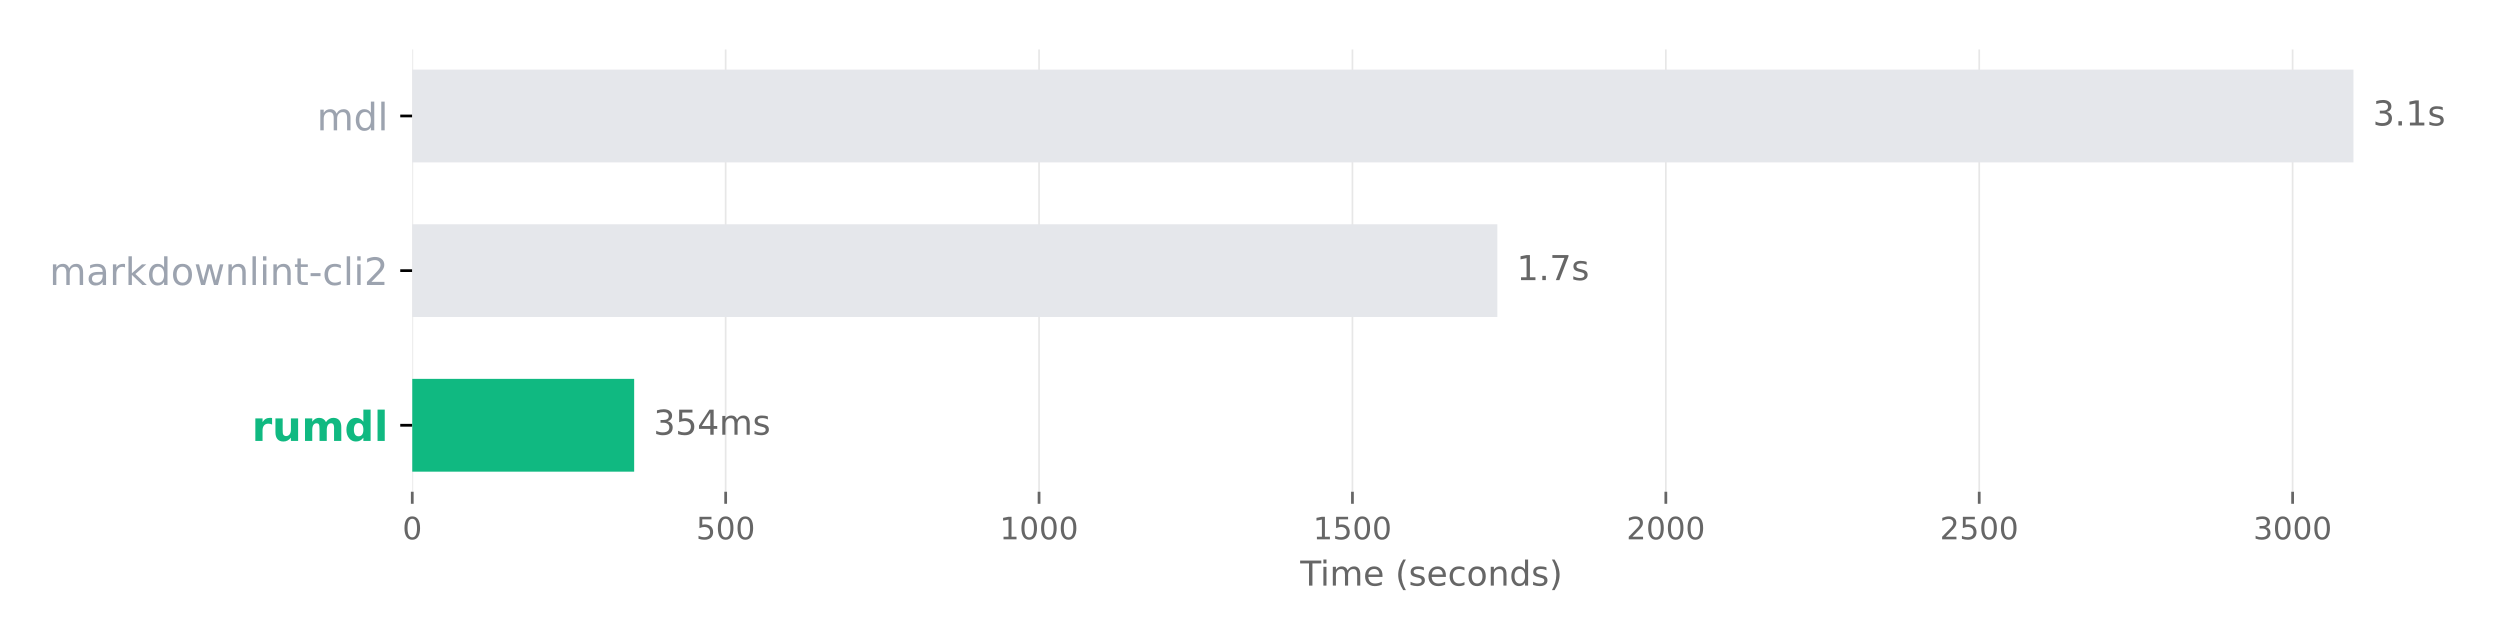
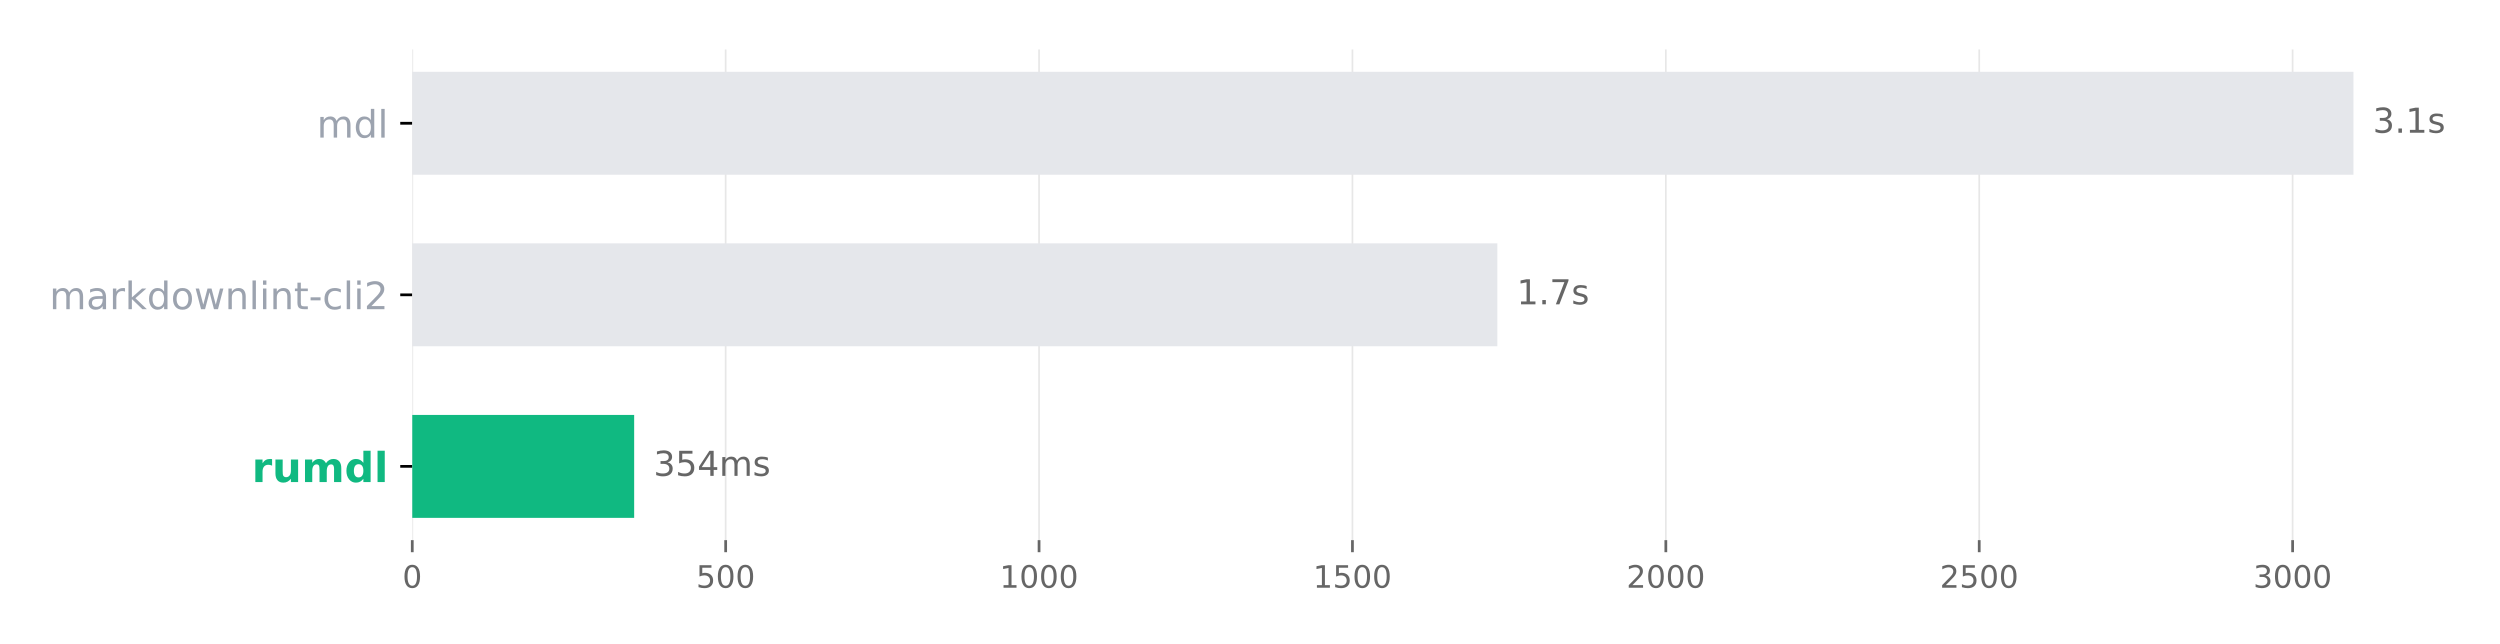
- <svg xmlns="http://www.w3.org/2000/svg" xmlns:xlink="http://www.w3.org/1999/xlink" width="727.381pt" height="186.868pt" viewBox="0 0 727.381 186.868" version="1.1">
+ <svg xmlns="http://www.w3.org/2000/svg" xmlns:xlink="http://www.w3.org/1999/xlink" width="727.381pt" height="187.27pt" viewBox="0 0 727.381 187.27" version="1.1">
  <defs>
    <style type="text/css">*{stroke-linejoin: round; stroke-linecap: butt}</style>
  </defs>
  <g id="figure_1">
    <g id="patch_1">
-       <path d="M 0 186.868 L 727.381 186.868 L 727.381 0 L 0 0 L 0 186.868 z " style="fill: none; opacity: 0" />
+       <path d="M 0 187.27 L 727.381 187.27 L 727.381 0 L 0 0 L 0 187.27 z " style="fill: none; opacity: 0" />
    </g>
    <g id="axes_1">
      <g id="patch_2">
-         <path d="M 119.951 143.08 L 712.981 143.08 L 712.981 14.4 L 119.951 14.4 L 119.951 143.08 z " style="fill: none; opacity: 0" />
+         <path d="M 119.951 157.16 L 712.981 157.16 L 712.981 14.4 L 119.951 14.4 L 119.951 157.16 z " style="fill: none; opacity: 0" />
      </g>
      <g id="matplotlib.axis_1">
        <g id="xtick_1">
          <g id="line2d_1">
-             <path d="M 119.951 143.08 L 119.951 14.4 " clip-path="url(#pbd2d7ef181)" style="fill: none; stroke: #888888; stroke-opacity: 0.2; stroke-width: 0.5; stroke-linecap: square" />
+             <path d="M 119.951 157.16 L 119.951 14.4 " clip-path="url(#p48dcf9b8ae)" style="fill: none; stroke: #888888; stroke-opacity: 0.2; stroke-width: 0.5; stroke-linecap: square" />
          </g>
          <g id="line2d_2">
            <defs>
-               <path id="mcc1045cb25" d="M 0 0 L 0 3.5 " style="stroke: #666666; stroke-width: 0.8" />
+               <path id="mf63458cb56" d="M 0 0 L 0 3.5 " style="stroke: #666666; stroke-width: 0.8" />
            </defs>
            <g>
-               <use xlink:href="#mcc1045cb25" x="119.951" y="143.08" style="fill: #666666; stroke: #666666; stroke-width: 0.8" />
+               <use xlink:href="#mf63458cb56" x="119.951" y="157.16" style="fill: #666666; stroke: #666666; stroke-width: 0.8" />
            </g>
          </g>
          <g id="text_1">
-             <g style="fill: #666666" transform="translate(117.0883 156.9186) scale(0.09 -0.09)">
+             <g style="fill: #666666" transform="translate(117.0883 170.9986) scale(0.09 -0.09)">
              <defs>
                <path id="DejaVuSans-30" d="M 2034 4250 Q 1547 4250 1301 3770 Q 1056 3291 1056 2328 Q 1056 1369 1301 889 Q 1547 409 2034 409 Q 2525 409 2770 889 Q 3016 1369 3016 2328 Q 3016 3291 2770 3770 Q 2525 4250 2034 4250 z M 2034 4750 Q 2819 4750 3233 4129 Q 3647 3509 3647 2328 Q 3647 1150 3233 529 Q 2819 -91 2034 -91 Q 1250 -91 836 529 Q 422 1150 422 2328 Q 422 3509 836 4129 Q 1250 4750 2034 4750 z " transform="scale(0.015625)" />
              </defs>
              <use xlink:href="#DejaVuSans-30" />
            </g>
          </g>
        </g>
        <g id="xtick_2">
          <g id="line2d_3">
-             <path d="M 211.133 143.08 L 211.133 14.4 " clip-path="url(#pbd2d7ef181)" style="fill: none; stroke: #888888; stroke-opacity: 0.2; stroke-width: 0.5; stroke-linecap: square" />
+             <path d="M 211.133 157.16 L 211.133 14.4 " clip-path="url(#p48dcf9b8ae)" style="fill: none; stroke: #888888; stroke-opacity: 0.2; stroke-width: 0.5; stroke-linecap: square" />
          </g>
          <g id="line2d_4">
            <g>
-               <use xlink:href="#mcc1045cb25" x="211.133" y="143.08" style="fill: #666666; stroke: #666666; stroke-width: 0.8" />
+               <use xlink:href="#mf63458cb56" x="211.133" y="157.16" style="fill: #666666; stroke: #666666; stroke-width: 0.8" />
            </g>
          </g>
          <g id="text_2">
-             <g style="fill: #666666" transform="translate(202.5436 156.9186) scale(0.09 -0.09)">
+             <g style="fill: #666666" transform="translate(202.5436 170.9986) scale(0.09 -0.09)">
              <defs>
                <path id="DejaVuSans-35" d="M 691 4666 L 3169 4666 L 3169 4134 L 1269 4134 L 1269 2991 Q 1406 3038 1543 3061 Q 1681 3084 1819 3084 Q 2600 3084 3056 2656 Q 3513 2228 3513 1497 Q 3513 744 3044 326 Q 2575 -91 1722 -91 Q 1428 -91 1123 -41 Q 819 9 494 109 L 494 744 Q 775 591 1075 516 Q 1375 441 1709 441 Q 2250 441 2565 725 Q 2881 1009 2881 1497 Q 2881 1984 2565 2268 Q 2250 2553 1709 2553 Q 1456 2553 1204 2497 Q 953 2441 691 2322 L 691 4666 z " transform="scale(0.015625)" />
              </defs>
              <use xlink:href="#DejaVuSans-35" />
              <use xlink:href="#DejaVuSans-30" transform="translate(63.62305 0)" />
              <use xlink:href="#DejaVuSans-30" transform="translate(127.2461 0)" />
            </g>
          </g>
        </g>
        <g id="xtick_3">
          <g id="line2d_5">
-             <path d="M 302.315 143.08 L 302.315 14.4 " clip-path="url(#pbd2d7ef181)" style="fill: none; stroke: #888888; stroke-opacity: 0.2; stroke-width: 0.5; stroke-linecap: square" />
+             <path d="M 302.315 157.16 L 302.315 14.4 " clip-path="url(#p48dcf9b8ae)" style="fill: none; stroke: #888888; stroke-opacity: 0.2; stroke-width: 0.5; stroke-linecap: square" />
          </g>
          <g id="line2d_6">
            <g>
-               <use xlink:href="#mcc1045cb25" x="302.315" y="143.08" style="fill: #666666; stroke: #666666; stroke-width: 0.8" />
+               <use xlink:href="#mf63458cb56" x="302.315" y="157.16" style="fill: #666666; stroke: #666666; stroke-width: 0.8" />
            </g>
          </g>
          <g id="text_3">
-             <g style="fill: #666666" transform="translate(290.8621 156.9186) scale(0.09 -0.09)">
+             <g style="fill: #666666" transform="translate(290.8621 170.9986) scale(0.09 -0.09)">
              <defs>
                <path id="DejaVuSans-31" d="M 794 531 L 1825 531 L 1825 4091 L 703 3866 L 703 4441 L 1819 4666 L 2450 4666 L 2450 531 L 3481 531 L 3481 0 L 794 0 L 794 531 z " transform="scale(0.015625)" />
              </defs>
              <use xlink:href="#DejaVuSans-31" />
              <use xlink:href="#DejaVuSans-30" transform="translate(63.62305 0)" />
              <use xlink:href="#DejaVuSans-30" transform="translate(127.2461 0)" />
              <use xlink:href="#DejaVuSans-30" transform="translate(190.8691 0)" />
            </g>
          </g>
        </g>
        <g id="xtick_4">
          <g id="line2d_7">
-             <path d="M 393.496 143.08 L 393.496 14.4 " clip-path="url(#pbd2d7ef181)" style="fill: none; stroke: #888888; stroke-opacity: 0.2; stroke-width: 0.5; stroke-linecap: square" />
+             <path d="M 393.496 157.16 L 393.496 14.4 " clip-path="url(#p48dcf9b8ae)" style="fill: none; stroke: #888888; stroke-opacity: 0.2; stroke-width: 0.5; stroke-linecap: square" />
          </g>
          <g id="line2d_8">
            <g>
-               <use xlink:href="#mcc1045cb25" x="393.496" y="143.08" style="fill: #666666; stroke: #666666; stroke-width: 0.8" />
+               <use xlink:href="#mf63458cb56" x="393.496" y="157.16" style="fill: #666666; stroke: #666666; stroke-width: 0.8" />
            </g>
          </g>
          <g id="text_4">
-             <g style="fill: #666666" transform="translate(382.0437 156.9186) scale(0.09 -0.09)">
+             <g style="fill: #666666" transform="translate(382.0437 170.9986) scale(0.09 -0.09)">
              <use xlink:href="#DejaVuSans-31" />
              <use xlink:href="#DejaVuSans-35" transform="translate(63.62305 0)" />
              <use xlink:href="#DejaVuSans-30" transform="translate(127.2461 0)" />
              <use xlink:href="#DejaVuSans-30" transform="translate(190.8691 0)" />
            </g>
          </g>
        </g>
        <g id="xtick_5">
          <g id="line2d_9">
-             <path d="M 484.678 143.08 L 484.678 14.4 " clip-path="url(#pbd2d7ef181)" style="fill: none; stroke: #888888; stroke-opacity: 0.2; stroke-width: 0.5; stroke-linecap: square" />
+             <path d="M 484.678 157.16 L 484.678 14.4 " clip-path="url(#p48dcf9b8ae)" style="fill: none; stroke: #888888; stroke-opacity: 0.2; stroke-width: 0.5; stroke-linecap: square" />
          </g>
          <g id="line2d_10">
            <g>
-               <use xlink:href="#mcc1045cb25" x="484.678" y="143.08" style="fill: #666666; stroke: #666666; stroke-width: 0.8" />
+               <use xlink:href="#mf63458cb56" x="484.678" y="157.16" style="fill: #666666; stroke: #666666; stroke-width: 0.8" />
            </g>
          </g>
          <g id="text_5">
-             <g style="fill: #666666" transform="translate(473.2253 156.9186) scale(0.09 -0.09)">
+             <g style="fill: #666666" transform="translate(473.2253 170.9986) scale(0.09 -0.09)">
              <defs>
                <path id="DejaVuSans-32" d="M 1228 531 L 3431 531 L 3431 0 L 469 0 L 469 531 Q 828 903 1448 1529 Q 2069 2156 2228 2338 Q 2531 2678 2651 2914 Q 2772 3150 2772 3378 Q 2772 3750 2511 3984 Q 2250 4219 1831 4219 Q 1534 4219 1204 4116 Q 875 4013 500 3803 L 500 4441 Q 881 4594 1212 4672 Q 1544 4750 1819 4750 Q 2544 4750 2975 4387 Q 3406 4025 3406 3419 Q 3406 3131 3298 2873 Q 3191 2616 2906 2266 Q 2828 2175 2409 1742 Q 1991 1309 1228 531 z " transform="scale(0.015625)" />
              </defs>
              <use xlink:href="#DejaVuSans-32" />
              <use xlink:href="#DejaVuSans-30" transform="translate(63.62305 0)" />
              <use xlink:href="#DejaVuSans-30" transform="translate(127.2461 0)" />
              <use xlink:href="#DejaVuSans-30" transform="translate(190.8691 0)" />
            </g>
          </g>
        </g>
        <g id="xtick_6">
          <g id="line2d_11">
-             <path d="M 575.859 143.08 L 575.859 14.4 " clip-path="url(#pbd2d7ef181)" style="fill: none; stroke: #888888; stroke-opacity: 0.2; stroke-width: 0.5; stroke-linecap: square" />
+             <path d="M 575.859 157.16 L 575.859 14.4 " clip-path="url(#p48dcf9b8ae)" style="fill: none; stroke: #888888; stroke-opacity: 0.2; stroke-width: 0.5; stroke-linecap: square" />
          </g>
          <g id="line2d_12">
            <g>
-               <use xlink:href="#mcc1045cb25" x="575.859" y="143.08" style="fill: #666666; stroke: #666666; stroke-width: 0.8" />
+               <use xlink:href="#mf63458cb56" x="575.859" y="157.16" style="fill: #666666; stroke: #666666; stroke-width: 0.8" />
            </g>
          </g>
          <g id="text_6">
-             <g style="fill: #666666" transform="translate(564.4069 156.9186) scale(0.09 -0.09)">
+             <g style="fill: #666666" transform="translate(564.4069 170.9986) scale(0.09 -0.09)">
              <use xlink:href="#DejaVuSans-32" />
              <use xlink:href="#DejaVuSans-35" transform="translate(63.62305 0)" />
              <use xlink:href="#DejaVuSans-30" transform="translate(127.2461 0)" />
              <use xlink:href="#DejaVuSans-30" transform="translate(190.8691 0)" />
            </g>
          </g>
        </g>
        <g id="xtick_7">
          <g id="line2d_13">
-             <path d="M 667.041 143.08 L 667.041 14.4 " clip-path="url(#pbd2d7ef181)" style="fill: none; stroke: #888888; stroke-opacity: 0.2; stroke-width: 0.5; stroke-linecap: square" />
+             <path d="M 667.041 157.16 L 667.041 14.4 " clip-path="url(#p48dcf9b8ae)" style="fill: none; stroke: #888888; stroke-opacity: 0.2; stroke-width: 0.5; stroke-linecap: square" />
          </g>
          <g id="line2d_14">
            <g>
-               <use xlink:href="#mcc1045cb25" x="667.041" y="143.08" style="fill: #666666; stroke: #666666; stroke-width: 0.8" />
+               <use xlink:href="#mf63458cb56" x="667.041" y="157.16" style="fill: #666666; stroke: #666666; stroke-width: 0.8" />
            </g>
          </g>
          <g id="text_7">
-             <g style="fill: #666666" transform="translate(655.5885 156.9186) scale(0.09 -0.09)">
+             <g style="fill: #666666" transform="translate(655.5885 170.9986) scale(0.09 -0.09)">
              <defs>
                <path id="DejaVuSans-33" d="M 2597 2516 Q 3050 2419 3304 2112 Q 3559 1806 3559 1356 Q 3559 666 3084 287 Q 2609 -91 1734 -91 Q 1441 -91 1130 -33 Q 819 25 488 141 L 488 750 Q 750 597 1062 519 Q 1375 441 1716 441 Q 2309 441 2620 675 Q 2931 909 2931 1356 Q 2931 1769 2642 2001 Q 2353 2234 1838 2234 L 1294 2234 L 1294 2753 L 1863 2753 Q 2328 2753 2575 2939 Q 2822 3125 2822 3475 Q 2822 3834 2567 4026 Q 2313 4219 1838 4219 Q 1578 4219 1281 4162 Q 984 4106 628 3988 L 628 4550 Q 988 4650 1302 4700 Q 1616 4750 1894 4750 Q 2613 4750 3031 4423 Q 3450 4097 3450 3541 Q 3450 3153 3228 2886 Q 3006 2619 2597 2516 z " transform="scale(0.015625)" />
              </defs>
              <use xlink:href="#DejaVuSans-33" />
              <use xlink:href="#DejaVuSans-30" transform="translate(63.62305 0)" />
              <use xlink:href="#DejaVuSans-30" transform="translate(127.2461 0)" />
              <use xlink:href="#DejaVuSans-30" transform="translate(190.8691 0)" />
            </g>
-           </g>
-         </g>
-         <g id="text_8">
-           <g style="fill: #666666" transform="translate(378.3047 170.3887) scale(0.1 -0.1)">
-             <defs>
-               <path id="DejaVuSans-54" d="M -19 4666 L 3928 4666 L 3928 4134 L 2272 4134 L 2272 0 L 1638 0 L 1638 4134 L -19 4134 L -19 4666 z " transform="scale(0.015625)" />
-               <path id="DejaVuSans-69" d="M 603 3500 L 1178 3500 L 1178 0 L 603 0 L 603 3500 z M 603 4863 L 1178 4863 L 1178 4134 L 603 4134 L 603 4863 z " transform="scale(0.015625)" />
-               <path id="DejaVuSans-6d" d="M 3328 2828 Q 3544 3216 3844 3400 Q 4144 3584 4550 3584 Q 5097 3584 5394 3201 Q 5691 2819 5691 2113 L 5691 0 L 5113 0 L 5113 2094 Q 5113 2597 4934 2840 Q 4756 3084 4391 3084 Q 3944 3084 3684 2787 Q 3425 2491 3425 1978 L 3425 0 L 2847 0 L 2847 2094 Q 2847 2600 2669 2842 Q 2491 3084 2119 3084 Q 1678 3084 1418 2786 Q 1159 2488 1159 1978 L 1159 0 L 581 0 L 581 3500 L 1159 3500 L 1159 2956 Q 1356 3278 1631 3431 Q 1906 3584 2284 3584 Q 2666 3584 2933 3390 Q 3200 3197 3328 2828 z " transform="scale(0.015625)" />
-               <path id="DejaVuSans-65" d="M 3597 1894 L 3597 1613 L 953 1613 Q 991 1019 1311 708 Q 1631 397 2203 397 Q 2534 397 2845 478 Q 3156 559 3463 722 L 3463 178 Q 3153 47 2828 -22 Q 2503 -91 2169 -91 Q 1331 -91 842 396 Q 353 884 353 1716 Q 353 2575 817 3079 Q 1281 3584 2069 3584 Q 2775 3584 3186 3129 Q 3597 2675 3597 1894 z M 3022 2063 Q 3016 2534 2758 2815 Q 2500 3097 2075 3097 Q 1594 3097 1305 2825 Q 1016 2553 972 2059 L 3022 2063 z " transform="scale(0.015625)" />
-               <path id="DejaVuSans-20" transform="scale(0.015625)" />
-               <path id="DejaVuSans-28" d="M 1984 4856 Q 1566 4138 1362 3434 Q 1159 2731 1159 2009 Q 1159 1288 1364 580 Q 1569 -128 1984 -844 L 1484 -844 Q 1016 -109 783 600 Q 550 1309 550 2009 Q 550 2706 781 3412 Q 1013 4119 1484 4856 L 1984 4856 z " transform="scale(0.015625)" />
-               <path id="DejaVuSans-73" d="M 2834 3397 L 2834 2853 Q 2591 2978 2328 3040 Q 2066 3103 1784 3103 Q 1356 3103 1142 2972 Q 928 2841 928 2578 Q 928 2378 1081 2264 Q 1234 2150 1697 2047 L 1894 2003 Q 2506 1872 2764 1633 Q 3022 1394 3022 966 Q 3022 478 2636 193 Q 2250 -91 1575 -91 Q 1294 -91 989 -36 Q 684 19 347 128 L 347 722 Q 666 556 975 473 Q 1284 391 1588 391 Q 1994 391 2212 530 Q 2431 669 2431 922 Q 2431 1156 2273 1281 Q 2116 1406 1581 1522 L 1381 1569 Q 847 1681 609 1914 Q 372 2147 372 2553 Q 372 3047 722 3315 Q 1072 3584 1716 3584 Q 2034 3584 2315 3537 Q 2597 3491 2834 3397 z " transform="scale(0.015625)" />
-               <path id="DejaVuSans-63" d="M 3122 3366 L 3122 2828 Q 2878 2963 2633 3030 Q 2388 3097 2138 3097 Q 1578 3097 1268 2742 Q 959 2388 959 1747 Q 959 1106 1268 751 Q 1578 397 2138 397 Q 2388 397 2633 464 Q 2878 531 3122 666 L 3122 134 Q 2881 22 2623 -34 Q 2366 -91 2075 -91 Q 1284 -91 818 406 Q 353 903 353 1747 Q 353 2603 823 3093 Q 1294 3584 2113 3584 Q 2378 3584 2631 3529 Q 2884 3475 3122 3366 z " transform="scale(0.015625)" />
-               <path id="DejaVuSans-6f" d="M 1959 3097 Q 1497 3097 1228 2736 Q 959 2375 959 1747 Q 959 1119 1226 758 Q 1494 397 1959 397 Q 2419 397 2687 759 Q 2956 1122 2956 1747 Q 2956 2369 2687 2733 Q 2419 3097 1959 3097 z M 1959 3584 Q 2709 3584 3137 3096 Q 3566 2609 3566 1747 Q 3566 888 3137 398 Q 2709 -91 1959 -91 Q 1206 -91 779 398 Q 353 888 353 1747 Q 353 2609 779 3096 Q 1206 3584 1959 3584 z " transform="scale(0.015625)" />
-               <path id="DejaVuSans-6e" d="M 3513 2113 L 3513 0 L 2938 0 L 2938 2094 Q 2938 2591 2744 2837 Q 2550 3084 2163 3084 Q 1697 3084 1428 2787 Q 1159 2491 1159 1978 L 1159 0 L 581 0 L 581 3500 L 1159 3500 L 1159 2956 Q 1366 3272 1645 3428 Q 1925 3584 2291 3584 Q 2894 3584 3203 3211 Q 3513 2838 3513 2113 z " transform="scale(0.015625)" />
-               <path id="DejaVuSans-64" d="M 2906 2969 L 2906 4863 L 3481 4863 L 3481 0 L 2906 0 L 2906 525 Q 2725 213 2448 61 Q 2172 -91 1784 -91 Q 1150 -91 751 415 Q 353 922 353 1747 Q 353 2572 751 3078 Q 1150 3584 1784 3584 Q 2172 3584 2448 3432 Q 2725 3281 2906 2969 z M 947 1747 Q 947 1113 1208 752 Q 1469 391 1925 391 Q 2381 391 2643 752 Q 2906 1113 2906 1747 Q 2906 2381 2643 2742 Q 2381 3103 1925 3103 Q 1469 3103 1208 2742 Q 947 2381 947 1747 z " transform="scale(0.015625)" />
-               <path id="DejaVuSans-29" d="M 513 4856 L 1013 4856 Q 1481 4119 1714 3412 Q 1947 2706 1947 2009 Q 1947 1309 1714 600 Q 1481 -109 1013 -844 L 513 -844 Q 928 -128 1133 580 Q 1338 1288 1338 2009 Q 1338 2731 1133 3434 Q 928 4138 513 4856 z " transform="scale(0.015625)" />
-             </defs>
-             <use xlink:href="#DejaVuSans-54" />
-             <use xlink:href="#DejaVuSans-69" transform="translate(57.95898 0)" />
-             <use xlink:href="#DejaVuSans-6d" transform="translate(85.74219 0)" />
-             <use xlink:href="#DejaVuSans-65" transform="translate(183.1543 0)" />
-             <use xlink:href="#DejaVuSans-20" transform="translate(244.6777 0)" />
-             <use xlink:href="#DejaVuSans-28" transform="translate(276.4648 0)" />
-             <use xlink:href="#DejaVuSans-73" transform="translate(315.4785 0)" />
-             <use xlink:href="#DejaVuSans-65" transform="translate(367.5781 0)" />
-             <use xlink:href="#DejaVuSans-63" transform="translate(429.1016 0)" />
-             <use xlink:href="#DejaVuSans-6f" transform="translate(484.082 0)" />
-             <use xlink:href="#DejaVuSans-6e" transform="translate(545.2637 0)" />
-             <use xlink:href="#DejaVuSans-64" transform="translate(608.6426 0)" />
-             <use xlink:href="#DejaVuSans-73" transform="translate(672.1191 0)" />
-             <use xlink:href="#DejaVuSans-29" transform="translate(724.2188 0)" />
          </g>
        </g>
      </g>
      <g id="matplotlib.axis_2">
        <g id="ytick_1">
          <g id="line2d_15">
            <defs>
-               <path id="ma64f2a27cc" d="M 0 0 L -3.5 0 " style="stroke: #000000; stroke-width: 0.8" />
+               <path id="mb2a47774b6" d="M 0 0 L -3.5 0 " style="stroke: #000000; stroke-width: 0.8" />
            </defs>
            <g>
-               <use xlink:href="#ma64f2a27cc" x="119.951" y="123.733" style="stroke: #000000; stroke-width: 0.8" />
-             </g>
-           </g>
-           <g id="text_9">
-             <g style="fill: #10b981" transform="translate(73.28391 128.2921) scale(0.12 -0.12)">
+               <use xlink:href="#mb2a47774b6" x="119.951" y="135.696" style="stroke: #000000; stroke-width: 0.8" />
+             </g>
+           </g>
+           <g id="text_8">
+             <g style="fill: #10b981" transform="translate(73.28391 140.2551) scale(0.12 -0.12)">
              <defs>
                <path id="DejaVuSans-Bold-72" d="M 3138 2547 Q 2991 2616 2845 2648 Q 2700 2681 2553 2681 Q 2122 2681 1889 2404 Q 1656 2128 1656 1613 L 1656 0 L 538 0 L 538 3500 L 1656 3500 L 1656 2925 Q 1872 3269 2151 3426 Q 2431 3584 2822 3584 Q 2878 3584 2943 3579 Q 3009 3575 3134 3559 L 3138 2547 z " transform="scale(0.015625)" />
                <path id="DejaVuSans-Bold-75" d="M 500 1363 L 500 3500 L 1625 3500 L 1625 3150 Q 1625 2866 1622 2436 Q 1619 2006 1619 1863 Q 1619 1441 1641 1255 Q 1663 1069 1716 984 Q 1784 875 1895 815 Q 2006 756 2150 756 Q 2500 756 2700 1025 Q 2900 1294 2900 1772 L 2900 3500 L 4019 3500 L 4019 0 L 2900 0 L 2900 506 Q 2647 200 2364 54 Q 2081 -91 1741 -91 Q 1134 -91 817 281 Q 500 653 500 1363 z " transform="scale(0.015625)" />
                <path id="DejaVuSans-Bold-6d" d="M 3781 2919 Q 3994 3244 4286 3414 Q 4578 3584 4928 3584 Q 5531 3584 5847 3212 Q 6163 2841 6163 2131 L 6163 0 L 5038 0 L 5038 1825 Q 5041 1866 5042 1909 Q 5044 1953 5044 2034 Q 5044 2406 4934 2573 Q 4825 2741 4581 2741 Q 4263 2741 4089 2478 Q 3916 2216 3909 1719 L 3909 0 L 2784 0 L 2784 1825 Q 2784 2406 2684 2573 Q 2584 2741 2328 2741 Q 2006 2741 1831 2477 Q 1656 2213 1656 1722 L 1656 0 L 531 0 L 531 3500 L 1656 3500 L 1656 2988 Q 1863 3284 2130 3434 Q 2397 3584 2719 3584 Q 3081 3584 3359 3409 Q 3638 3234 3781 2919 z " transform="scale(0.015625)" />
                <path id="DejaVuSans-Bold-64" d="M 2919 2988 L 2919 4863 L 4044 4863 L 4044 0 L 2919 0 L 2919 506 Q 2688 197 2409 53 Q 2131 -91 1766 -91 Q 1119 -91 703 423 Q 288 938 288 1747 Q 288 2556 703 3070 Q 1119 3584 1766 3584 Q 2128 3584 2408 3439 Q 2688 3294 2919 2988 z M 2181 722 Q 2541 722 2730 984 Q 2919 1247 2919 1747 Q 2919 2247 2730 2509 Q 2541 2772 2181 2772 Q 1825 2772 1636 2509 Q 1447 2247 1447 1747 Q 1447 1247 1636 984 Q 1825 722 2181 722 z " transform="scale(0.015625)" />
                <path id="DejaVuSans-Bold-6c" d="M 538 4863 L 1656 4863 L 1656 0 L 538 0 L 538 4863 z " transform="scale(0.015625)" />
              </defs>
              <use xlink:href="#DejaVuSans-Bold-72" />
              <use xlink:href="#DejaVuSans-Bold-75" transform="translate(49.31641 0)" />
              <use xlink:href="#DejaVuSans-Bold-6d" transform="translate(120.5078 0)" />
              <use xlink:href="#DejaVuSans-Bold-64" transform="translate(224.707 0)" />
              <use xlink:href="#DejaVuSans-Bold-6c" transform="translate(296.2891 0)" />
            </g>
          </g>
        </g>
        <g id="ytick_2">
          <g id="line2d_16">
            <g>
-               <use xlink:href="#ma64f2a27cc" x="119.951" y="78.74" style="stroke: #000000; stroke-width: 0.8" />
-             </g>
-           </g>
-           <g id="text_10">
-             <g style="fill: #9ca3af" transform="translate(14.4 82.91914) scale(0.11 -0.11)">
-               <defs>
+               <use xlink:href="#mb2a47774b6" x="119.951" y="85.78" style="stroke: #000000; stroke-width: 0.8" />
+             </g>
+           </g>
+           <g id="text_9">
+             <g style="fill: #9ca3af" transform="translate(14.4 89.95914) scale(0.11 -0.11)">
+               <defs>
+                 <path id="DejaVuSans-6d" d="M 3328 2828 Q 3544 3216 3844 3400 Q 4144 3584 4550 3584 Q 5097 3584 5394 3201 Q 5691 2819 5691 2113 L 5691 0 L 5113 0 L 5113 2094 Q 5113 2597 4934 2840 Q 4756 3084 4391 3084 Q 3944 3084 3684 2787 Q 3425 2491 3425 1978 L 3425 0 L 2847 0 L 2847 2094 Q 2847 2600 2669 2842 Q 2491 3084 2119 3084 Q 1678 3084 1418 2786 Q 1159 2488 1159 1978 L 1159 0 L 581 0 L 581 3500 L 1159 3500 L 1159 2956 Q 1356 3278 1631 3431 Q 1906 3584 2284 3584 Q 2666 3584 2933 3390 Q 3200 3197 3328 2828 z " transform="scale(0.015625)" />
                <path id="DejaVuSans-61" d="M 2194 1759 Q 1497 1759 1228 1600 Q 959 1441 959 1056 Q 959 750 1161 570 Q 1363 391 1709 391 Q 2188 391 2477 730 Q 2766 1069 2766 1631 L 2766 1759 L 2194 1759 z M 3341 1997 L 3341 0 L 2766 0 L 2766 531 Q 2569 213 2275 61 Q 1981 -91 1556 -91 Q 1019 -91 701 211 Q 384 513 384 1019 Q 384 1609 779 1909 Q 1175 2209 1959 2209 L 2766 2209 L 2766 2266 Q 2766 2663 2505 2880 Q 2244 3097 1772 3097 Q 1472 3097 1187 3025 Q 903 2953 641 2809 L 641 3341 Q 956 3463 1253 3523 Q 1550 3584 1831 3584 Q 2591 3584 2966 3190 Q 3341 2797 3341 1997 z " transform="scale(0.015625)" />
                <path id="DejaVuSans-72" d="M 2631 2963 Q 2534 3019 2420 3045 Q 2306 3072 2169 3072 Q 1681 3072 1420 2755 Q 1159 2438 1159 1844 L 1159 0 L 581 0 L 581 3500 L 1159 3500 L 1159 2956 Q 1341 3275 1631 3429 Q 1922 3584 2338 3584 Q 2397 3584 2469 3576 Q 2541 3569 2628 3553 L 2631 2963 z " transform="scale(0.015625)" />
                <path id="DejaVuSans-6b" d="M 581 4863 L 1159 4863 L 1159 1991 L 2875 3500 L 3609 3500 L 1753 1863 L 3688 0 L 2938 0 L 1159 1709 L 1159 0 L 581 0 L 581 4863 z " transform="scale(0.015625)" />
+                 <path id="DejaVuSans-64" d="M 2906 2969 L 2906 4863 L 3481 4863 L 3481 0 L 2906 0 L 2906 525 Q 2725 213 2448 61 Q 2172 -91 1784 -91 Q 1150 -91 751 415 Q 353 922 353 1747 Q 353 2572 751 3078 Q 1150 3584 1784 3584 Q 2172 3584 2448 3432 Q 2725 3281 2906 2969 z M 947 1747 Q 947 1113 1208 752 Q 1469 391 1925 391 Q 2381 391 2643 752 Q 2906 1113 2906 1747 Q 2906 2381 2643 2742 Q 2381 3103 1925 3103 Q 1469 3103 1208 2742 Q 947 2381 947 1747 z " transform="scale(0.015625)" />
+                 <path id="DejaVuSans-6f" d="M 1959 3097 Q 1497 3097 1228 2736 Q 959 2375 959 1747 Q 959 1119 1226 758 Q 1494 397 1959 397 Q 2419 397 2687 759 Q 2956 1122 2956 1747 Q 2956 2369 2687 2733 Q 2419 3097 1959 3097 z M 1959 3584 Q 2709 3584 3137 3096 Q 3566 2609 3566 1747 Q 3566 888 3137 398 Q 2709 -91 1959 -91 Q 1206 -91 779 398 Q 353 888 353 1747 Q 353 2609 779 3096 Q 1206 3584 1959 3584 z " transform="scale(0.015625)" />
                <path id="DejaVuSans-77" d="M 269 3500 L 844 3500 L 1563 769 L 2278 3500 L 2956 3500 L 3675 769 L 4391 3500 L 4966 3500 L 4050 0 L 3372 0 L 2619 2869 L 1863 0 L 1184 0 L 269 3500 z " transform="scale(0.015625)" />
+                 <path id="DejaVuSans-6e" d="M 3513 2113 L 3513 0 L 2938 0 L 2938 2094 Q 2938 2591 2744 2837 Q 2550 3084 2163 3084 Q 1697 3084 1428 2787 Q 1159 2491 1159 1978 L 1159 0 L 581 0 L 581 3500 L 1159 3500 L 1159 2956 Q 1366 3272 1645 3428 Q 1925 3584 2291 3584 Q 2894 3584 3203 3211 Q 3513 2838 3513 2113 z " transform="scale(0.015625)" />
                <path id="DejaVuSans-6c" d="M 603 4863 L 1178 4863 L 1178 0 L 603 0 L 603 4863 z " transform="scale(0.015625)" />
+                 <path id="DejaVuSans-69" d="M 603 3500 L 1178 3500 L 1178 0 L 603 0 L 603 3500 z M 603 4863 L 1178 4863 L 1178 4134 L 603 4134 L 603 4863 z " transform="scale(0.015625)" />
                <path id="DejaVuSans-74" d="M 1172 4494 L 1172 3500 L 2356 3500 L 2356 3053 L 1172 3053 L 1172 1153 Q 1172 725 1289 603 Q 1406 481 1766 481 L 2356 481 L 2356 0 L 1766 0 Q 1100 0 847 248 Q 594 497 594 1153 L 594 3053 L 172 3053 L 172 3500 L 594 3500 L 594 4494 L 1172 4494 z " transform="scale(0.015625)" />
                <path id="DejaVuSans-2d" d="M 313 2009 L 1997 2009 L 1997 1497 L 313 1497 L 313 2009 z " transform="scale(0.015625)" />
+                 <path id="DejaVuSans-63" d="M 3122 3366 L 3122 2828 Q 2878 2963 2633 3030 Q 2388 3097 2138 3097 Q 1578 3097 1268 2742 Q 959 2388 959 1747 Q 959 1106 1268 751 Q 1578 397 2138 397 Q 2388 397 2633 464 Q 2878 531 3122 666 L 3122 134 Q 2881 22 2623 -34 Q 2366 -91 2075 -91 Q 1284 -91 818 406 Q 353 903 353 1747 Q 353 2603 823 3093 Q 1294 3584 2113 3584 Q 2378 3584 2631 3529 Q 2884 3475 3122 3366 z " transform="scale(0.015625)" />
              </defs>
              <use xlink:href="#DejaVuSans-6d" />
              <use xlink:href="#DejaVuSans-61" transform="translate(97.41211 0)" />
              <use xlink:href="#DejaVuSans-72" transform="translate(158.6914 0)" />
              <use xlink:href="#DejaVuSans-6b" transform="translate(199.8047 0)" />
              <use xlink:href="#DejaVuSans-64" transform="translate(257.7148 0)" />
              <use xlink:href="#DejaVuSans-6f" transform="translate(321.1914 0)" />
              <use xlink:href="#DejaVuSans-77" transform="translate(382.373 0)" />
              <use xlink:href="#DejaVuSans-6e" transform="translate(464.1602 0)" />
              <use xlink:href="#DejaVuSans-6c" transform="translate(527.5391 0)" />
              <use xlink:href="#DejaVuSans-69" transform="translate(555.3223 0)" />
              <use xlink:href="#DejaVuSans-6e" transform="translate(583.1055 0)" />
              <use xlink:href="#DejaVuSans-74" transform="translate(646.4844 0)" />
              <use xlink:href="#DejaVuSans-2d" transform="translate(685.6934 0)" />
              <use xlink:href="#DejaVuSans-63" transform="translate(721.7773 0)" />
              <use xlink:href="#DejaVuSans-6c" transform="translate(776.7578 0)" />
              <use xlink:href="#DejaVuSans-69" transform="translate(804.541 0)" />
              <use xlink:href="#DejaVuSans-32" transform="translate(832.3242 0)" />
            </g>
          </g>
        </g>
        <g id="ytick_3">
          <g id="line2d_17">
            <g>
-               <use xlink:href="#ma64f2a27cc" x="119.951" y="33.747" style="stroke: #000000; stroke-width: 0.8" />
-             </g>
-           </g>
-           <g id="text_11">
-             <g style="fill: #9ca3af" transform="translate(92.1975 37.92613) scale(0.11 -0.11)">
+               <use xlink:href="#mb2a47774b6" x="119.951" y="35.864" style="stroke: #000000; stroke-width: 0.8" />
+             </g>
+           </g>
+           <g id="text_10">
+             <g style="fill: #9ca3af" transform="translate(92.1975 40.04306) scale(0.11 -0.11)">
              <use xlink:href="#DejaVuSans-6d" />
              <use xlink:href="#DejaVuSans-64" transform="translate(97.41211 0)" />
              <use xlink:href="#DejaVuSans-6c" transform="translate(160.8887 0)" />
            </g>
          </g>
        </g>
      </g>
      <g id="patch_3">
-         <path d="M 119.951 137.231 L 184.51 137.231 L 184.51 110.235 L 119.951 110.235 z " clip-path="url(#pbd2d7ef181)" style="fill: #10b981" />
+         <path d="M 119.951 150.671 L 184.51 150.671 L 184.51 120.721 L 119.951 120.721 z " clip-path="url(#p48dcf9b8ae)" style="fill: #10b981" />
      </g>
      <g id="patch_4">
-         <path d="M 119.951 92.238 L 435.657 92.238 L 435.657 65.242 L 119.951 65.242 z " clip-path="url(#pbd2d7ef181)" style="fill: #e5e7eb" />
+         <path d="M 119.951 100.755 L 435.657 100.755 L 435.657 70.805 L 119.951 70.805 z " clip-path="url(#p48dcf9b8ae)" style="fill: #e5e7eb" />
      </g>
      <g id="patch_5">
-         <path d="M 119.951 47.245 L 684.742 47.245 L 684.742 20.249 L 119.951 20.249 z " clip-path="url(#pbd2d7ef181)" style="fill: #e5e7eb" />
-       </g>
-       <g id="text_12">
-         <g style="fill: #666666" transform="translate(190.1581 126.4924) scale(0.1 -0.1)">
+         <path d="M 119.951 50.839 L 684.742 50.839 L 684.742 20.889 L 119.951 20.889 z " clip-path="url(#p48dcf9b8ae)" style="fill: #e5e7eb" />
+       </g>
+       <g id="text_11">
+         <g style="fill: #666666" transform="translate(190.1581 138.4555) scale(0.1 -0.1)">
          <defs>
            <path id="DejaVuSans-34" d="M 2419 4116 L 825 1625 L 2419 1625 L 2419 4116 z M 2253 4666 L 3047 4666 L 3047 1625 L 3713 1625 L 3713 1100 L 3047 1100 L 3047 0 L 2419 0 L 2419 1100 L 313 1100 L 313 1709 L 2253 4666 z " transform="scale(0.015625)" />
+             <path id="DejaVuSans-73" d="M 2834 3397 L 2834 2853 Q 2591 2978 2328 3040 Q 2066 3103 1784 3103 Q 1356 3103 1142 2972 Q 928 2841 928 2578 Q 928 2378 1081 2264 Q 1234 2150 1697 2047 L 1894 2003 Q 2506 1872 2764 1633 Q 3022 1394 3022 966 Q 3022 478 2636 193 Q 2250 -91 1575 -91 Q 1294 -91 989 -36 Q 684 19 347 128 L 347 722 Q 666 556 975 473 Q 1284 391 1588 391 Q 1994 391 2212 530 Q 2431 669 2431 922 Q 2431 1156 2273 1281 Q 2116 1406 1581 1522 L 1381 1569 Q 847 1681 609 1914 Q 372 2147 372 2553 Q 372 3047 722 3315 Q 1072 3584 1716 3584 Q 2034 3584 2315 3537 Q 2597 3491 2834 3397 z " transform="scale(0.015625)" />
          </defs>
          <use xlink:href="#DejaVuSans-33" />
          <use xlink:href="#DejaVuSans-35" transform="translate(63.62305 0)" />
          <use xlink:href="#DejaVuSans-34" transform="translate(127.2461 0)" />
          <use xlink:href="#DejaVuSans-6d" transform="translate(190.8691 0)" />
          <use xlink:href="#DejaVuSans-73" transform="translate(288.2812 0)" />
        </g>
      </g>
-       <g id="text_13">
-         <g style="fill: #666666" transform="translate(441.3049 81.49938) scale(0.1 -0.1)">
+       <g id="text_12">
+         <g style="fill: #666666" transform="translate(441.3049 88.53938) scale(0.1 -0.1)">
          <defs>
            <path id="DejaVuSans-2e" d="M 684 794 L 1344 794 L 1344 0 L 684 0 L 684 794 z " transform="scale(0.015625)" />
            <path id="DejaVuSans-37" d="M 525 4666 L 3525 4666 L 3525 4397 L 1831 0 L 1172 0 L 2766 4134 L 525 4134 L 525 4666 z " transform="scale(0.015625)" />
          </defs>
          <use xlink:href="#DejaVuSans-31" />
          <use xlink:href="#DejaVuSans-2e" transform="translate(63.62305 0)" />
          <use xlink:href="#DejaVuSans-37" transform="translate(95.41016 0)" />
          <use xlink:href="#DejaVuSans-73" transform="translate(159.0332 0)" />
        </g>
      </g>
-       <g id="text_14">
-         <g style="fill: #666666" transform="translate(690.3898 36.50637) scale(0.1 -0.1)">
+       <g id="text_13">
+         <g style="fill: #666666" transform="translate(690.3898 38.62329) scale(0.1 -0.1)">
          <use xlink:href="#DejaVuSans-33" />
          <use xlink:href="#DejaVuSans-2e" transform="translate(63.62305 0)" />
          <use xlink:href="#DejaVuSans-31" transform="translate(95.41016 0)" />
          <use xlink:href="#DejaVuSans-73" transform="translate(159.0332 0)" />
        </g>
      </g>
    </g>
  </g>
  <defs>
-     <clipPath id="pbd2d7ef181">
-       <rect x="119.951" y="14.4" width="593.03" height="128.68" />
+     <clipPath id="p48dcf9b8ae">
+       <rect x="119.951" y="14.4" width="593.03" height="142.76" />
    </clipPath>
  </defs>
</svg>
